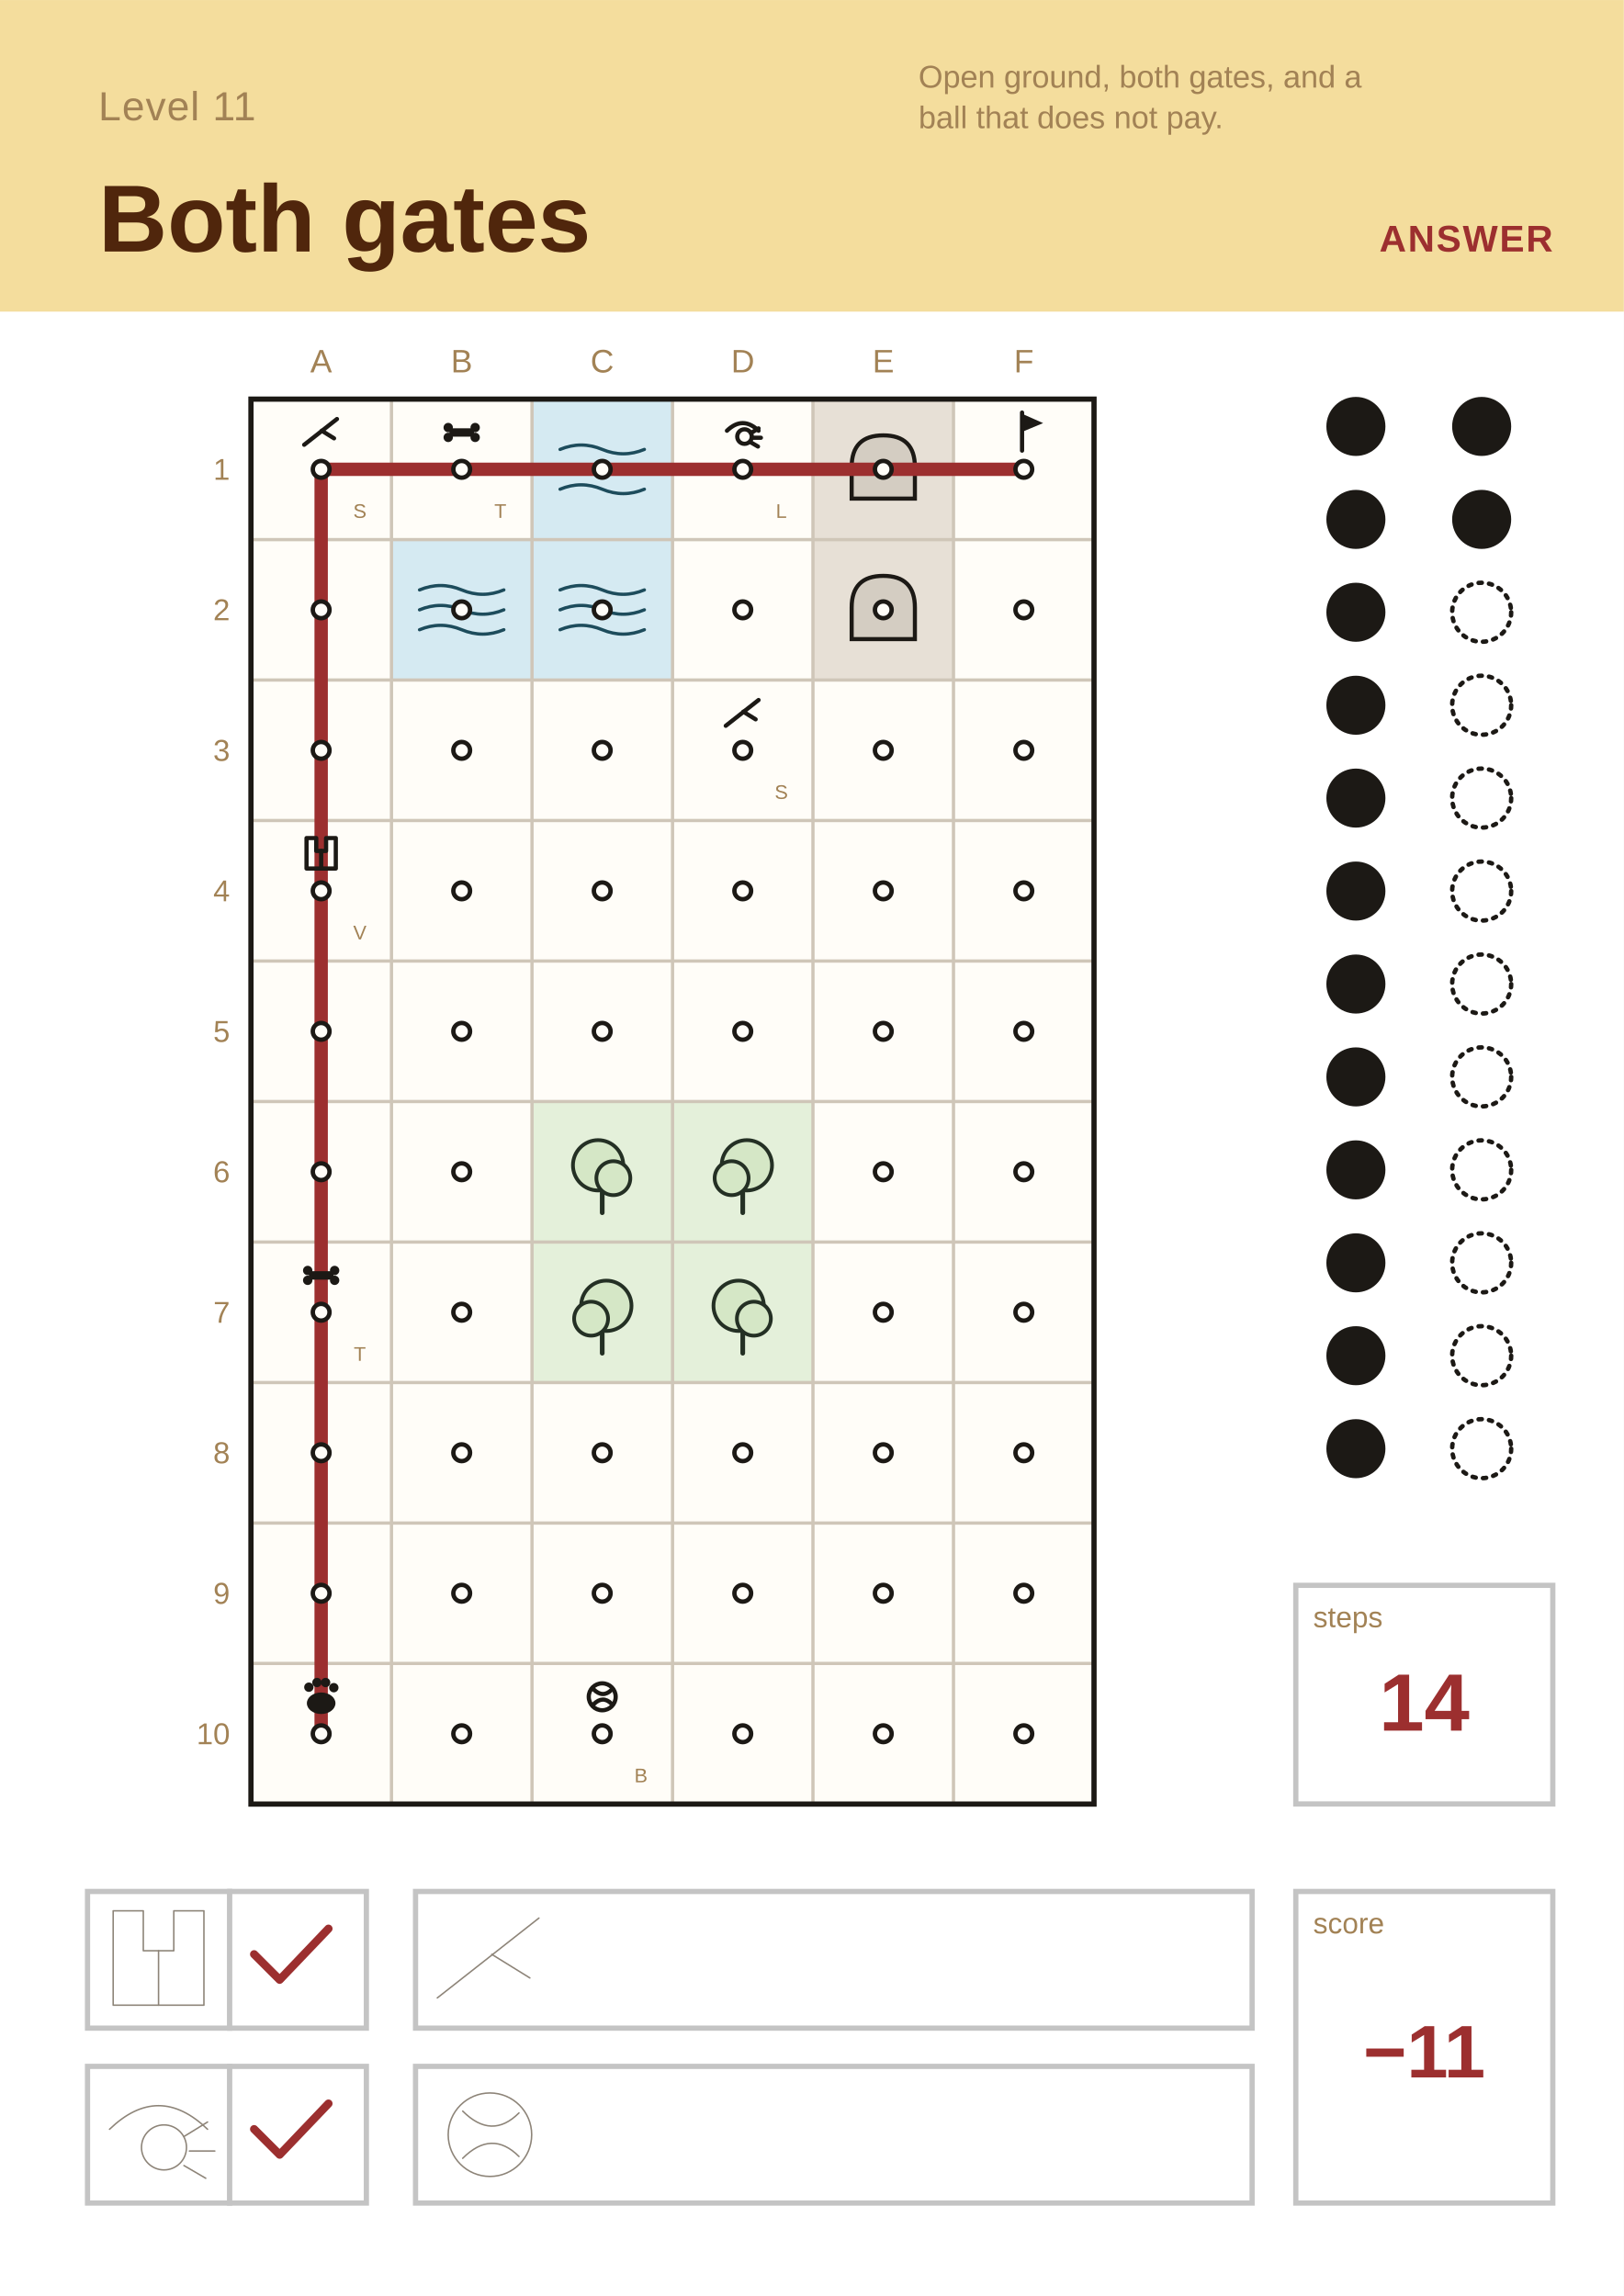
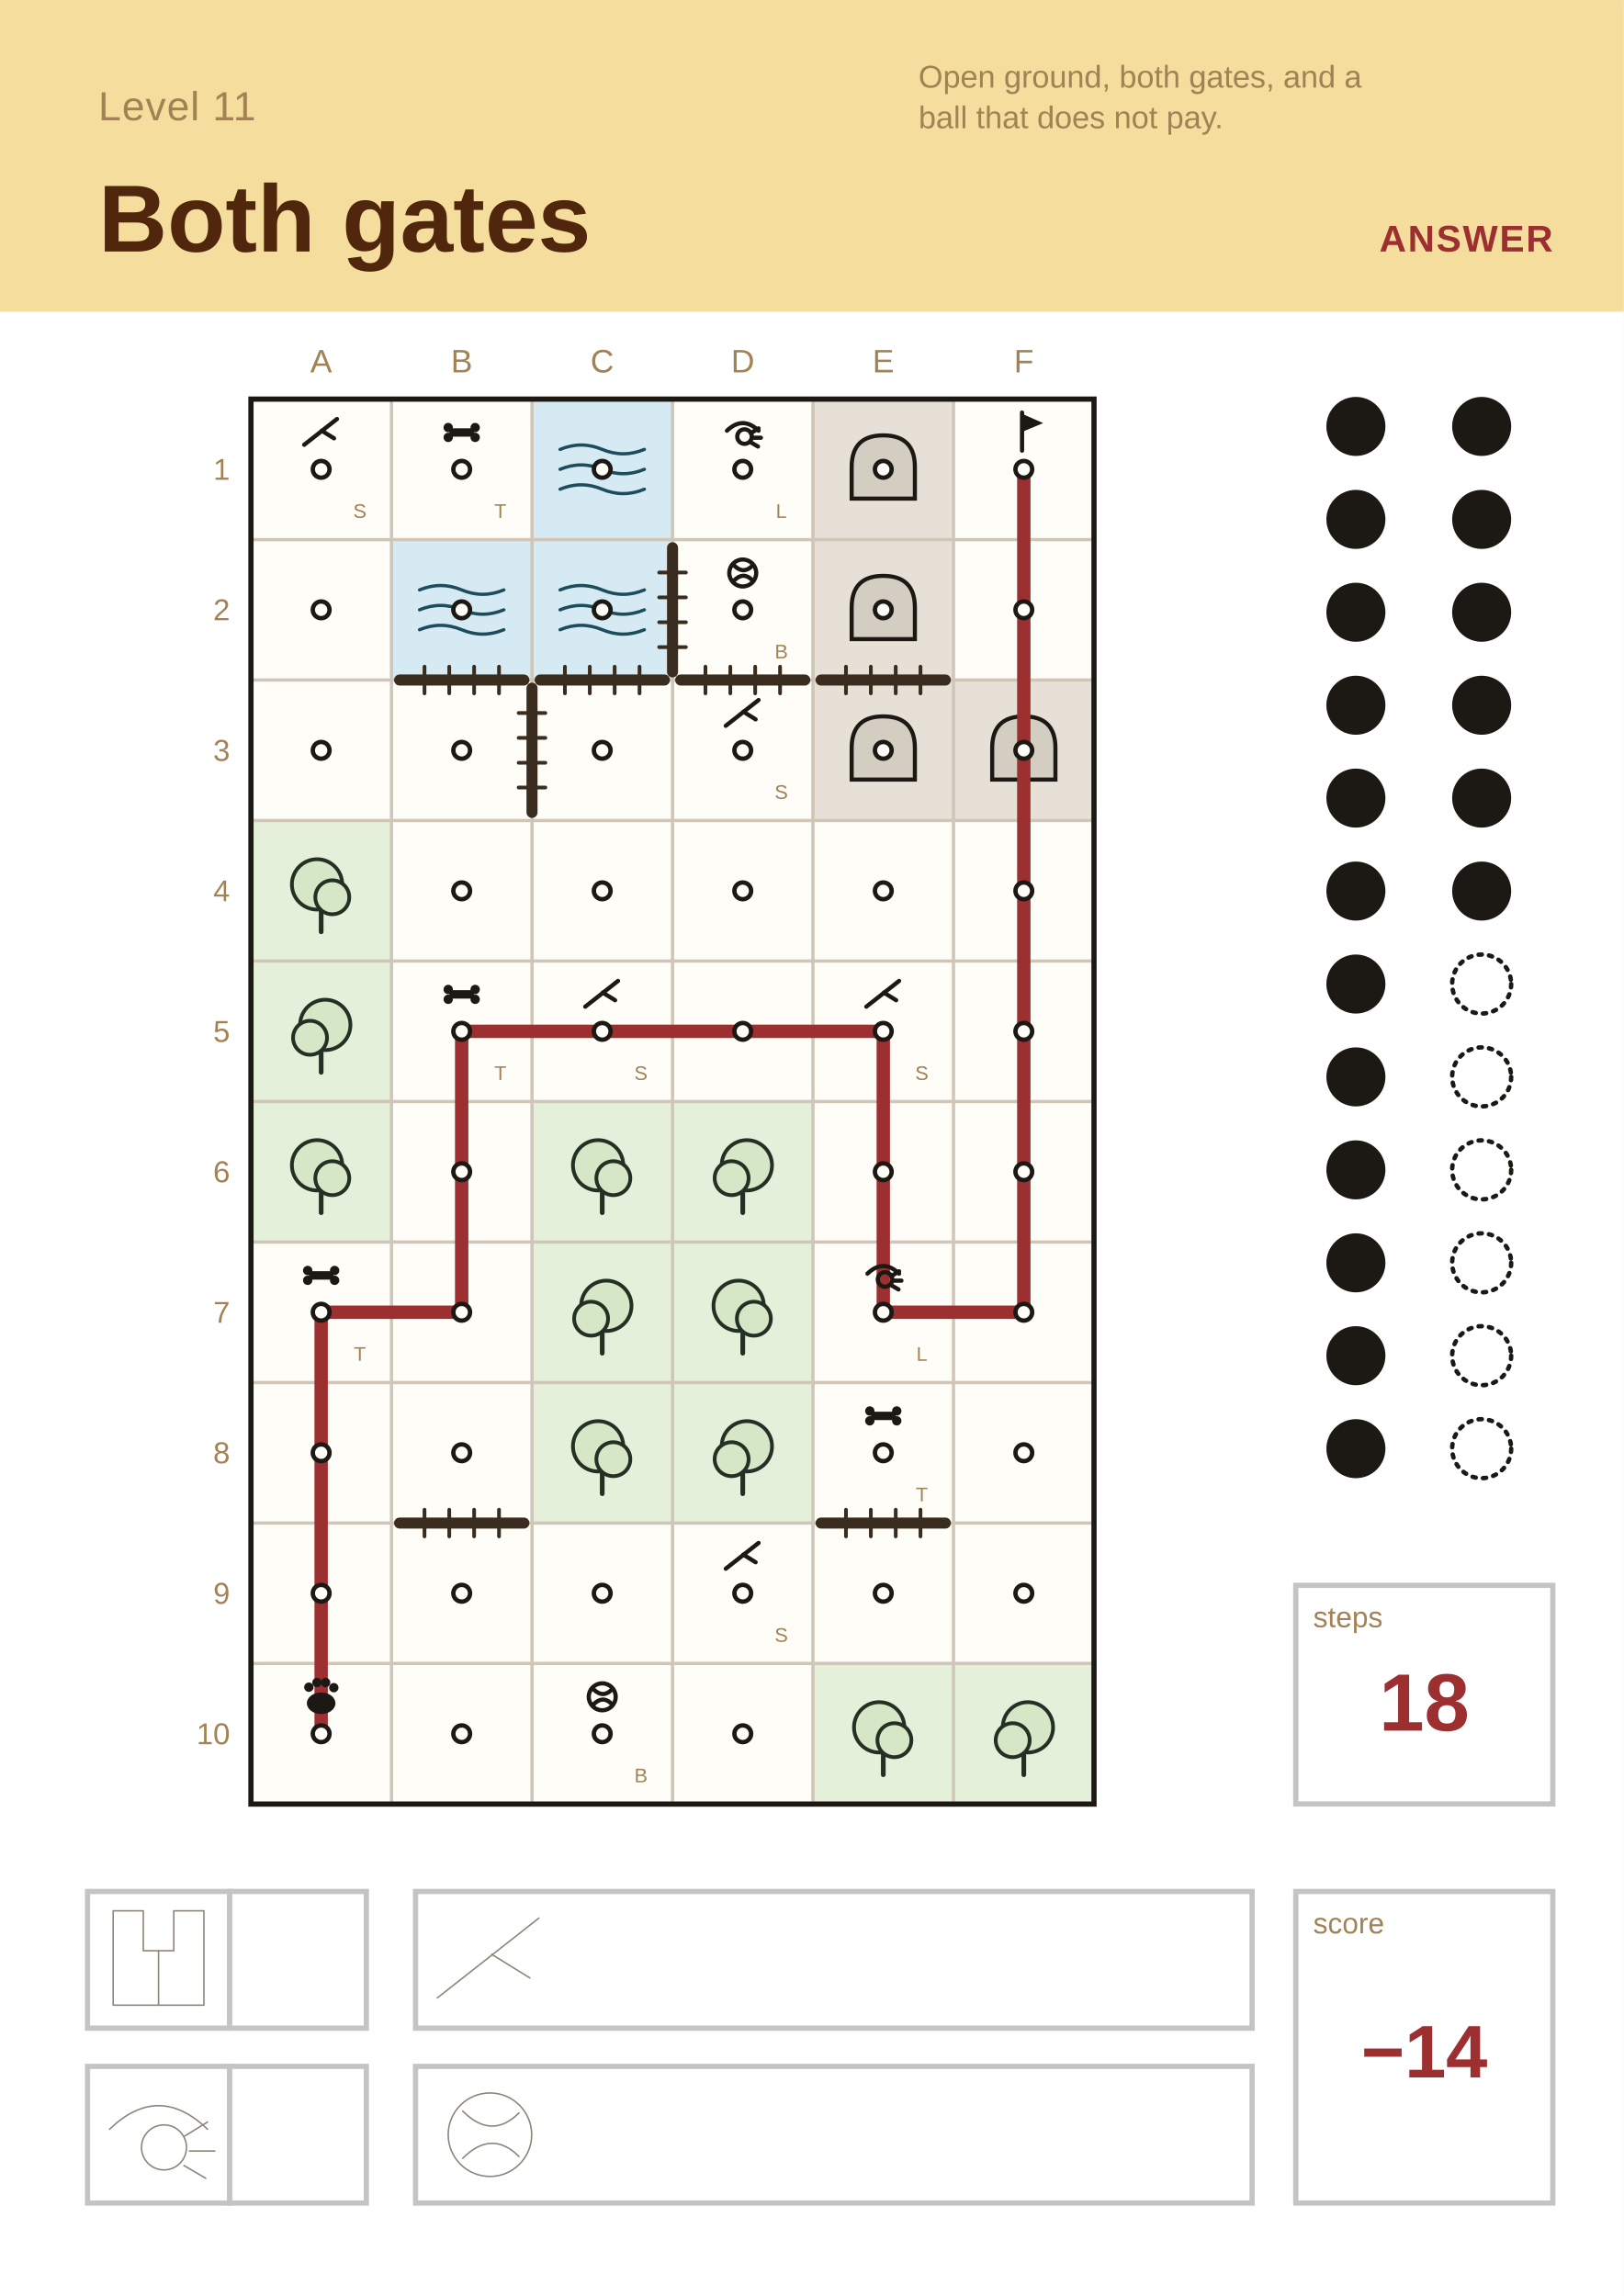
<svg xmlns="http://www.w3.org/2000/svg" width="5.5in" height="7.778in" viewBox="0 0 139.700 197.556">
  <style>
  text { font-family: "Segoe UI", "Helvetica Neue", Arial, sans-serif; }
  .ink { fill: #1c1915; }
  .title { fill: #50260c; }
  .label { fill: #a28255; }
  .paper { fill: #ffffff; }
  .header { fill: #f4dd9d; }
  .open { fill: #fffdf8; }
  .tree { fill: #e4f0da; }
  .canopy { fill: #d5e7c6; stroke: #243024; stroke-width: 0.32; }
  .trunk { stroke: #243024; stroke-width: 0.4; stroke-linecap: round; }
  .water { fill: #d5eaf2; }
  .wave { fill: none; stroke: #1d4c5c; stroke-width: 0.28; stroke-linecap: round; }
  .cave { fill: #e7e0d6; }
  .arch { fill: #d4cdc2; stroke: #1c1915; stroke-width: 0.35; }
  .cliff { stroke: #3a2c1e; stroke-linecap: round; }
  .gridline { fill: none; stroke: #cfc6b8; stroke-width: 0.28; }
  .frame { fill: none; stroke: #1c1915; stroke-width: 0.45; }
  .dot { fill: #fffdf8; stroke: #1c1915; stroke-width: 0.38; }
  .item { fill: none; stroke: #1c1915; stroke-width: 0.36; stroke-linecap: round; stroke-linejoin: round; }
  .item-fill { fill: #1c1915; stroke: none; }
  .answer-line { fill: none; stroke: #9c2f2f; stroke-width: 1.15; stroke-linecap: round; stroke-linejoin: round; }
  .answer-ink { fill: #9c2f2f; }
  .box { fill: #ffffff; stroke: #c4c4c4; stroke-width: 0.45; }
  .tally-tool .item { stroke: #8d8478; stroke-width: 0.48; vector-effect: non-scaling-stroke; }
  .circle { fill: #ffffff; stroke: #1c1915; stroke-width: 0.42; }
  .circle-dash { fill: #ffffff; stroke: #1c1915; stroke-width: 0.38; stroke-dasharray: 0.28 0.62; stroke-linecap: round; }
</style>
  <rect class="paper" x="0" y="0" width="139.700" height="197.556" />
  <g id="header">
    <rect class="header" x="0" y="0" width="139.700" height="26.811" />
    <text class="label" x="8.47" y="10.35" font-size="3.5" letter-spacing="0.08">Level 11</text>
    <text class="label" x="79.02" y="7.53" font-size="2.7">Open ground, both gates, and a</text>
    <text class="label" x="79.02" y="11.03" font-size="2.7">ball that does not pay.</text>
    <text class="title" x="8.47" y="21.64" font-size="8.2" font-weight="700">Both gates</text>
    <text class="answer-ink" x="133.59" y="21.64" font-size="3.2" text-anchor="end" letter-spacing="0.14" font-weight="700">ANSWER</text>
  </g>
  <g id="grid">
    <rect class="open" x="21.59" y="34.34" width="12.09" height="12.09" />
    <rect class="open" x="33.68" y="34.34" width="12.09" height="12.09" />
    <rect class="water" x="45.77" y="34.34" width="12.09" height="12.09" />
    <rect class="open" x="57.86" y="34.34" width="12.09" height="12.09" />
    <rect class="cave" x="69.94" y="34.34" width="12.09" height="12.09" />
    <rect class="open" x="82.03" y="34.34" width="12.09" height="12.09" />
    <rect class="open" x="21.59" y="46.43" width="12.09" height="12.09" />
    <rect class="water" x="33.68" y="46.43" width="12.09" height="12.09" />
    <rect class="water" x="45.77" y="46.43" width="12.09" height="12.09" />
    <rect class="open" x="57.86" y="46.43" width="12.09" height="12.09" />
    <rect class="cave" x="69.94" y="46.43" width="12.09" height="12.09" />
    <rect class="open" x="82.03" y="46.43" width="12.09" height="12.09" />
    <rect class="open" x="21.59" y="58.51" width="12.09" height="12.09" />
    <rect class="open" x="33.68" y="58.51" width="12.09" height="12.09" />
    <rect class="open" x="45.77" y="58.51" width="12.09" height="12.09" />
    <rect class="open" x="57.86" y="58.51" width="12.09" height="12.09" />
-     <rect class="open" x="69.94" y="58.51" width="12.09" height="12.09" />
-     <rect class="open" x="82.03" y="58.51" width="12.09" height="12.09" />
-     <rect class="open" x="21.59" y="70.60" width="12.09" height="12.09" />
+     <rect class="cave" x="69.94" y="58.51" width="12.09" height="12.09" />
+     <rect class="cave" x="82.03" y="58.51" width="12.09" height="12.09" />
+     <rect class="tree" x="21.59" y="70.60" width="12.09" height="12.09" />
    <rect class="open" x="33.68" y="70.60" width="12.09" height="12.09" />
    <rect class="open" x="45.77" y="70.60" width="12.09" height="12.09" />
    <rect class="open" x="57.86" y="70.60" width="12.09" height="12.09" />
    <rect class="open" x="69.94" y="70.60" width="12.09" height="12.09" />
    <rect class="open" x="82.03" y="70.60" width="12.09" height="12.09" />
-     <rect class="open" x="21.59" y="82.69" width="12.09" height="12.09" />
+     <rect class="tree" x="21.59" y="82.69" width="12.09" height="12.09" />
    <rect class="open" x="33.68" y="82.69" width="12.09" height="12.09" />
    <rect class="open" x="45.77" y="82.69" width="12.09" height="12.09" />
    <rect class="open" x="57.86" y="82.69" width="12.09" height="12.09" />
    <rect class="open" x="69.94" y="82.69" width="12.09" height="12.09" />
    <rect class="open" x="82.03" y="82.69" width="12.09" height="12.09" />
-     <rect class="open" x="21.59" y="94.78" width="12.09" height="12.09" />
+     <rect class="tree" x="21.59" y="94.78" width="12.09" height="12.09" />
    <rect class="open" x="33.68" y="94.78" width="12.09" height="12.09" />
    <rect class="tree" x="45.77" y="94.78" width="12.09" height="12.09" />
    <rect class="tree" x="57.86" y="94.78" width="12.09" height="12.09" />
    <rect class="open" x="69.94" y="94.78" width="12.09" height="12.09" />
    <rect class="open" x="82.03" y="94.78" width="12.09" height="12.09" />
    <rect class="open" x="21.59" y="106.87" width="12.09" height="12.09" />
    <rect class="open" x="33.68" y="106.87" width="12.09" height="12.09" />
    <rect class="tree" x="45.77" y="106.87" width="12.09" height="12.09" />
    <rect class="tree" x="57.86" y="106.87" width="12.09" height="12.09" />
    <rect class="open" x="69.94" y="106.87" width="12.09" height="12.09" />
    <rect class="open" x="82.03" y="106.87" width="12.09" height="12.09" />
    <rect class="open" x="21.59" y="118.96" width="12.09" height="12.09" />
    <rect class="open" x="33.68" y="118.96" width="12.09" height="12.09" />
-     <rect class="open" x="45.77" y="118.96" width="12.09" height="12.09" />
-     <rect class="open" x="57.86" y="118.96" width="12.09" height="12.09" />
+     <rect class="tree" x="45.77" y="118.96" width="12.09" height="12.09" />
+     <rect class="tree" x="57.86" y="118.96" width="12.09" height="12.09" />
    <rect class="open" x="69.94" y="118.96" width="12.09" height="12.09" />
    <rect class="open" x="82.03" y="118.96" width="12.09" height="12.09" />
    <rect class="open" x="21.59" y="131.05" width="12.09" height="12.09" />
    <rect class="open" x="33.68" y="131.05" width="12.09" height="12.09" />
    <rect class="open" x="45.77" y="131.05" width="12.09" height="12.09" />
    <rect class="open" x="57.86" y="131.05" width="12.09" height="12.09" />
    <rect class="open" x="69.94" y="131.05" width="12.09" height="12.09" />
    <rect class="open" x="82.03" y="131.05" width="12.09" height="12.09" />
    <rect class="open" x="21.59" y="143.13" width="12.09" height="12.09" />
    <rect class="open" x="33.68" y="143.13" width="12.09" height="12.09" />
    <rect class="open" x="45.77" y="143.13" width="12.09" height="12.09" />
    <rect class="open" x="57.86" y="143.13" width="12.09" height="12.09" />
-     <rect class="open" x="69.94" y="143.13" width="12.09" height="12.09" />
-     <rect class="open" x="82.03" y="143.13" width="12.09" height="12.09" />
+     <rect class="tree" x="69.94" y="143.13" width="12.09" height="12.09" />
+     <rect class="tree" x="82.03" y="143.13" width="12.09" height="12.09" />
    <line class="gridline" x1="21.59" y1="34.34" x2="94.12" y2="34.34" />
    <line class="gridline" x1="21.59" y1="46.43" x2="94.12" y2="46.43" />
    <line class="gridline" x1="21.59" y1="58.51" x2="94.12" y2="58.51" />
    <line class="gridline" x1="21.59" y1="70.60" x2="94.12" y2="70.60" />
    <line class="gridline" x1="21.59" y1="82.69" x2="94.12" y2="82.69" />
    <line class="gridline" x1="21.59" y1="94.78" x2="94.12" y2="94.78" />
    <line class="gridline" x1="21.59" y1="106.87" x2="94.12" y2="106.87" />
    <line class="gridline" x1="21.59" y1="118.96" x2="94.12" y2="118.96" />
    <line class="gridline" x1="21.59" y1="131.05" x2="94.12" y2="131.05" />
    <line class="gridline" x1="21.59" y1="143.13" x2="94.12" y2="143.13" />
    <line class="gridline" x1="21.59" y1="155.22" x2="94.12" y2="155.22" />
    <line class="gridline" x1="21.59" y1="34.34" x2="21.59" y2="155.22" />
    <line class="gridline" x1="33.68" y1="34.34" x2="33.68" y2="155.22" />
    <line class="gridline" x1="45.77" y1="34.34" x2="45.77" y2="155.22" />
    <line class="gridline" x1="57.86" y1="34.34" x2="57.86" y2="155.22" />
    <line class="gridline" x1="69.94" y1="34.34" x2="69.94" y2="155.22" />
    <line class="gridline" x1="82.03" y1="34.34" x2="82.03" y2="155.22" />
    <line class="gridline" x1="94.12" y1="34.34" x2="94.12" y2="155.22" />
    <rect class="frame" x="21.59" y="34.34" width="72.53" height="120.89" />
    <text class="label" x="27.63" y="32.04" font-size="2.8" text-anchor="middle">A</text>
    <text class="label" x="39.72" y="32.04" font-size="2.8" text-anchor="middle">B</text>
    <text class="label" x="51.81" y="32.04" font-size="2.8" text-anchor="middle">C</text>
    <text class="label" x="63.90" y="32.04" font-size="2.8" text-anchor="middle">D</text>
    <text class="label" x="75.99" y="32.04" font-size="2.8" text-anchor="middle">E</text>
    <text class="label" x="88.08" y="32.04" font-size="2.8" text-anchor="middle">F</text>
    <text class="label" x="19.79" y="41.28" font-size="2.6" text-anchor="end">1</text>
    <text class="label" x="19.79" y="53.37" font-size="2.6" text-anchor="end">2</text>
    <text class="label" x="19.79" y="65.46" font-size="2.6" text-anchor="end">3</text>
    <text class="label" x="19.79" y="77.55" font-size="2.6" text-anchor="end">4</text>
    <text class="label" x="19.79" y="89.64" font-size="2.6" text-anchor="end">5</text>
    <text class="label" x="19.79" y="101.72" font-size="2.6" text-anchor="end">6</text>
    <text class="label" x="19.79" y="113.81" font-size="2.6" text-anchor="end">7</text>
    <text class="label" x="19.79" y="125.90" font-size="2.6" text-anchor="end">8</text>
    <text class="label" x="19.79" y="137.99" font-size="2.6" text-anchor="end">9</text>
    <text class="label" x="19.79" y="150.08" font-size="2.6" text-anchor="end">10</text>
  </g>
  <g id="terrain">
    <g id="water-C1" transform="translate(51.81,40.38)">
      <g transform="scale(1.0074)">
        <path class="wave" d="M-3.6,-1.7 Q-1.8,-2.45 0,-1.7 T3.6,-1.7" />
        <path class="wave" d="M-3.6,0.0 Q-1.8,-0.75 0,0.0 T3.6,0.0" />
        <path class="wave" d="M-3.6,1.7 Q-1.8,0.95 0,1.7 T3.6,1.7" />
      </g>
    </g>
    <g id="cave-E1" transform="translate(75.99,40.38)">
      <g transform="scale(1.0074)">
        <path class="arch" d="M-2.7,2.5 L-2.7,-0.2 Q-2.7,-2.9 0,-2.9 Q2.7,-2.9 2.7,-0.2 L2.7,2.5 Z" />
      </g>
    </g>
    <g id="water-B2" transform="translate(39.72,52.47)">
      <g transform="scale(1.0074)">
        <path class="wave" d="M-3.6,-1.7 Q-1.8,-2.45 0,-1.7 T3.6,-1.7" />
        <path class="wave" d="M-3.6,0.0 Q-1.8,-0.75 0,0.0 T3.6,0.0" />
        <path class="wave" d="M-3.6,1.7 Q-1.8,0.95 0,1.7 T3.6,1.7" />
      </g>
    </g>
    <g id="water-C2" transform="translate(51.81,52.47)">
      <g transform="scale(1.0074)">
        <path class="wave" d="M-3.6,-1.7 Q-1.8,-2.45 0,-1.7 T3.6,-1.7" />
        <path class="wave" d="M-3.6,0.0 Q-1.8,-0.75 0,0.0 T3.6,0.0" />
        <path class="wave" d="M-3.6,1.7 Q-1.8,0.95 0,1.7 T3.6,1.7" />
      </g>
    </g>
    <g id="cave-E2" transform="translate(75.99,52.47)">
      <g transform="scale(1.0074)">
        <path class="arch" d="M-2.7,2.5 L-2.7,-0.2 Q-2.7,-2.9 0,-2.9 Q2.7,-2.9 2.7,-0.2 L2.7,2.5 Z" />
      </g>
    </g>
-     <g id="tree-C6" transform="translate(51.81,100.82)">
+     <g id="cave-E3" transform="translate(75.99,64.56)">
+       <g transform="scale(1.0074)">
+         <path class="arch" d="M-2.7,2.5 L-2.7,-0.2 Q-2.7,-2.9 0,-2.9 Q2.7,-2.9 2.7,-0.2 L2.7,2.5 Z" />
+       </g>
+     </g>
+     <g id="cave-F3" transform="translate(88.08,64.56)">
+       <g transform="scale(1.0074)">
+         <path class="arch" d="M-2.7,2.5 L-2.7,-0.2 Q-2.7,-2.9 0,-2.9 Q2.7,-2.9 2.7,-0.2 L2.7,2.5 Z" />
+       </g>
+     </g>
+     <g id="tree-A4" transform="translate(27.63,76.65)">
      <g transform="scale(1.0074)">
        <line class="trunk" x1="0" y1="0.9" x2="0" y2="3.5" />
        <circle class="canopy" cx="-0.35" cy="-0.55" r="2.15" />
        <circle class="canopy" cx="0.95" cy="0.55" r="1.45" />
      </g>
    </g>
-     <g id="tree-D6" transform="translate(63.90,100.82)">
+     <g id="tree-A5" transform="translate(27.63,88.74)">
      <g transform="scale(1.0074)">
        <line class="trunk" x1="0" y1="0.9" x2="0" y2="3.5" />
        <circle class="canopy" cx="0.35" cy="-0.55" r="2.15" />
        <circle class="canopy" cx="-0.95" cy="0.55" r="1.45" />
      </g>
    </g>
-     <g id="tree-C7" transform="translate(51.81,112.91)">
+     <g id="tree-A6" transform="translate(27.63,100.82)">
+       <g transform="scale(1.0074)">
+         <line class="trunk" x1="0" y1="0.9" x2="0" y2="3.5" />
+         <circle class="canopy" cx="-0.35" cy="-0.55" r="2.15" />
+         <circle class="canopy" cx="0.95" cy="0.55" r="1.45" />
+       </g>
+     </g>
+     <g id="tree-C6" transform="translate(51.81,100.82)">
+       <g transform="scale(1.0074)">
+         <line class="trunk" x1="0" y1="0.9" x2="0" y2="3.5" />
+         <circle class="canopy" cx="-0.35" cy="-0.55" r="2.15" />
+         <circle class="canopy" cx="0.95" cy="0.55" r="1.45" />
+       </g>
+     </g>
+     <g id="tree-D6" transform="translate(63.90,100.82)">
      <g transform="scale(1.0074)">
        <line class="trunk" x1="0" y1="0.9" x2="0" y2="3.5" />
        <circle class="canopy" cx="0.35" cy="-0.55" r="2.15" />
        <circle class="canopy" cx="-0.95" cy="0.55" r="1.45" />
      </g>
    </g>
+     <g id="tree-C7" transform="translate(51.81,112.91)">
+       <g transform="scale(1.0074)">
+         <line class="trunk" x1="0" y1="0.9" x2="0" y2="3.5" />
+         <circle class="canopy" cx="0.35" cy="-0.55" r="2.15" />
+         <circle class="canopy" cx="-0.95" cy="0.55" r="1.45" />
+       </g>
+     </g>
    <g id="tree-D7" transform="translate(63.90,112.91)">
      <g transform="scale(1.0074)">
        <line class="trunk" x1="0" y1="0.9" x2="0" y2="3.5" />
        <circle class="canopy" cx="-0.35" cy="-0.55" r="2.15" />
        <circle class="canopy" cx="0.95" cy="0.55" r="1.45" />
      </g>
    </g>
+     <g id="tree-C8" transform="translate(51.81,125.00)">
+       <g transform="scale(1.0074)">
+         <line class="trunk" x1="0" y1="0.9" x2="0" y2="3.5" />
+         <circle class="canopy" cx="-0.35" cy="-0.55" r="2.15" />
+         <circle class="canopy" cx="0.95" cy="0.55" r="1.45" />
+       </g>
+     </g>
+     <g id="tree-D8" transform="translate(63.90,125.00)">
+       <g transform="scale(1.0074)">
+         <line class="trunk" x1="0" y1="0.9" x2="0" y2="3.5" />
+         <circle class="canopy" cx="0.35" cy="-0.55" r="2.15" />
+         <circle class="canopy" cx="-0.95" cy="0.55" r="1.45" />
+       </g>
+     </g>
+     <g id="tree-E10" transform="translate(75.99,149.18)">
+       <g transform="scale(1.0074)">
+         <line class="trunk" x1="0" y1="0.9" x2="0" y2="3.5" />
+         <circle class="canopy" cx="-0.35" cy="-0.55" r="2.15" />
+         <circle class="canopy" cx="0.95" cy="0.55" r="1.45" />
+       </g>
+     </g>
+     <g id="tree-F10" transform="translate(88.08,149.18)">
+       <g transform="scale(1.0074)">
+         <line class="trunk" x1="0" y1="0.9" x2="0" y2="3.5" />
+         <circle class="canopy" cx="0.35" cy="-0.55" r="2.15" />
+         <circle class="canopy" cx="-0.95" cy="0.55" r="1.45" />
+       </g>
+     </g>
+     <g id="cliff-B2-B3">
+       <line class="cliff" x1="34.38" y1="58.51" x2="45.07" y2="58.51" stroke-width="0.95" />
+       <line class="cliff" x1="36.52" y1="57.36" x2="36.52" y2="59.66" stroke-width="0.32" />
+       <line class="cliff" x1="38.65" y1="57.36" x2="38.65" y2="59.66" stroke-width="0.32" />
+       <line class="cliff" x1="40.79" y1="57.36" x2="40.79" y2="59.66" stroke-width="0.32" />
+       <line class="cliff" x1="42.93" y1="57.36" x2="42.93" y2="59.66" stroke-width="0.32" />
+     </g>
+     <g id="cliff-C2-D2">
+       <line class="cliff" x1="57.86" y1="47.13" x2="57.86" y2="57.81" stroke-width="0.95" />
+       <line class="cliff" x1="56.71" y1="49.26" x2="59.01" y2="49.26" stroke-width="0.32" />
+       <line class="cliff" x1="56.71" y1="51.40" x2="59.01" y2="51.40" stroke-width="0.32" />
+       <line class="cliff" x1="56.71" y1="53.54" x2="59.01" y2="53.54" stroke-width="0.32" />
+       <line class="cliff" x1="56.71" y1="55.68" x2="59.01" y2="55.68" stroke-width="0.32" />
+     </g>
+     <g id="cliff-E2-E3">
+       <line class="cliff" x1="70.64" y1="58.51" x2="81.33" y2="58.51" stroke-width="0.95" />
+       <line class="cliff" x1="72.78" y1="57.36" x2="72.78" y2="59.66" stroke-width="0.32" />
+       <line class="cliff" x1="74.92" y1="57.36" x2="74.92" y2="59.66" stroke-width="0.32" />
+       <line class="cliff" x1="77.06" y1="57.36" x2="77.06" y2="59.66" stroke-width="0.32" />
+       <line class="cliff" x1="79.19" y1="57.36" x2="79.19" y2="59.66" stroke-width="0.32" />
+     </g>
+     <g id="cliff-D2-D3">
+       <line class="cliff" x1="58.56" y1="58.51" x2="69.24" y2="58.51" stroke-width="0.95" />
+       <line class="cliff" x1="60.69" y1="57.36" x2="60.69" y2="59.66" stroke-width="0.32" />
+       <line class="cliff" x1="62.83" y1="57.36" x2="62.83" y2="59.66" stroke-width="0.32" />
+       <line class="cliff" x1="64.97" y1="57.36" x2="64.97" y2="59.66" stroke-width="0.32" />
+       <line class="cliff" x1="67.11" y1="57.36" x2="67.11" y2="59.66" stroke-width="0.32" />
+     </g>
+     <g id="cliff-B3-C3">
+       <line class="cliff" x1="45.77" y1="59.21" x2="45.77" y2="69.90" stroke-width="0.95" />
+       <line class="cliff" x1="44.62" y1="61.35" x2="46.92" y2="61.35" stroke-width="0.32" />
+       <line class="cliff" x1="44.62" y1="63.49" x2="46.92" y2="63.49" stroke-width="0.32" />
+       <line class="cliff" x1="44.62" y1="65.63" x2="46.92" y2="65.63" stroke-width="0.32" />
+       <line class="cliff" x1="44.62" y1="67.76" x2="46.92" y2="67.76" stroke-width="0.32" />
+     </g>
+     <g id="cliff-C2-C3">
+       <line class="cliff" x1="46.47" y1="58.51" x2="57.16" y2="58.51" stroke-width="0.95" />
+       <line class="cliff" x1="48.60" y1="57.36" x2="48.60" y2="59.66" stroke-width="0.32" />
+       <line class="cliff" x1="50.74" y1="57.36" x2="50.74" y2="59.66" stroke-width="0.32" />
+       <line class="cliff" x1="52.88" y1="57.36" x2="52.88" y2="59.66" stroke-width="0.32" />
+       <line class="cliff" x1="55.02" y1="57.36" x2="55.02" y2="59.66" stroke-width="0.32" />
+     </g>
+     <g id="cliff-B8-B9">
+       <line class="cliff" x1="34.38" y1="131.05" x2="45.07" y2="131.05" stroke-width="0.95" />
+       <line class="cliff" x1="36.52" y1="129.90" x2="36.52" y2="132.20" stroke-width="0.32" />
+       <line class="cliff" x1="38.65" y1="129.90" x2="38.65" y2="132.20" stroke-width="0.32" />
+       <line class="cliff" x1="40.79" y1="129.90" x2="40.79" y2="132.20" stroke-width="0.32" />
+       <line class="cliff" x1="42.93" y1="129.90" x2="42.93" y2="132.20" stroke-width="0.32" />
+     </g>
+     <g id="cliff-E8-E9">
+       <line class="cliff" x1="70.64" y1="131.05" x2="81.33" y2="131.05" stroke-width="0.95" />
+       <line class="cliff" x1="72.78" y1="129.90" x2="72.78" y2="132.20" stroke-width="0.32" />
+       <line class="cliff" x1="74.92" y1="129.90" x2="74.92" y2="132.20" stroke-width="0.32" />
+       <line class="cliff" x1="77.06" y1="129.90" x2="77.06" y2="132.20" stroke-width="0.32" />
+       <line class="cliff" x1="79.19" y1="129.90" x2="79.19" y2="132.20" stroke-width="0.32" />
+     </g>
  </g>
  <g id="answer">
-     <polyline class="answer-line" points="27.63,149.18 27.63,137.09 27.63,125.00 27.63,112.91 27.63,100.82 27.63,88.74 27.63,76.65 27.63,64.56 27.63,52.47 27.63,40.38 39.72,40.38 51.81,40.38 63.90,40.38 75.99,40.38 88.08,40.38" />
+     <polyline class="answer-line" points="27.63,149.18 27.63,137.09 27.63,125.00 27.63,112.91 39.72,112.91 39.72,100.82 39.72,88.74 51.81,88.74 63.90,88.74 75.99,88.74 75.99,100.82 75.99,112.91 88.08,112.91 88.08,100.82 88.08,88.74 88.08,76.65 88.08,64.56 88.08,52.47 88.08,40.38" />
  </g>
  <g id="dots">
    <circle class="dot" cx="27.63" cy="40.38" r="0.72" />
    <circle class="dot" cx="39.72" cy="40.38" r="0.72" />
    <circle class="dot" cx="51.81" cy="40.38" r="0.72" />
    <circle class="dot" cx="63.90" cy="40.38" r="0.72" />
    <circle class="dot" cx="75.99" cy="40.38" r="0.72" />
    <circle class="dot" cx="88.08" cy="40.38" r="0.72" />
    <circle class="dot" cx="27.63" cy="52.47" r="0.72" />
    <circle class="dot" cx="39.72" cy="52.47" r="0.72" />
    <circle class="dot" cx="51.81" cy="52.47" r="0.72" />
    <circle class="dot" cx="63.90" cy="52.47" r="0.72" />
    <circle class="dot" cx="75.99" cy="52.47" r="0.72" />
    <circle class="dot" cx="88.08" cy="52.47" r="0.72" />
    <circle class="dot" cx="27.63" cy="64.56" r="0.72" />
    <circle class="dot" cx="39.72" cy="64.56" r="0.72" />
    <circle class="dot" cx="51.81" cy="64.56" r="0.72" />
    <circle class="dot" cx="63.90" cy="64.56" r="0.72" />
    <circle class="dot" cx="75.99" cy="64.56" r="0.72" />
    <circle class="dot" cx="88.08" cy="64.56" r="0.72" />
-     <circle class="dot" cx="27.63" cy="76.65" r="0.72" />
    <circle class="dot" cx="39.72" cy="76.65" r="0.72" />
    <circle class="dot" cx="51.81" cy="76.65" r="0.72" />
    <circle class="dot" cx="63.90" cy="76.65" r="0.72" />
    <circle class="dot" cx="75.99" cy="76.65" r="0.72" />
    <circle class="dot" cx="88.08" cy="76.65" r="0.72" />
-     <circle class="dot" cx="27.63" cy="88.74" r="0.72" />
    <circle class="dot" cx="39.72" cy="88.74" r="0.72" />
    <circle class="dot" cx="51.81" cy="88.74" r="0.72" />
    <circle class="dot" cx="63.90" cy="88.74" r="0.72" />
    <circle class="dot" cx="75.99" cy="88.74" r="0.72" />
    <circle class="dot" cx="88.08" cy="88.74" r="0.72" />
-     <circle class="dot" cx="27.63" cy="100.82" r="0.72" />
    <circle class="dot" cx="39.72" cy="100.82" r="0.72" />
    <circle class="dot" cx="75.99" cy="100.82" r="0.72" />
    <circle class="dot" cx="88.08" cy="100.82" r="0.72" />
    <circle class="dot" cx="27.63" cy="112.91" r="0.72" />
    <circle class="dot" cx="39.72" cy="112.91" r="0.72" />
    <circle class="dot" cx="75.99" cy="112.91" r="0.72" />
    <circle class="dot" cx="88.08" cy="112.91" r="0.72" />
    <circle class="dot" cx="27.63" cy="125.00" r="0.72" />
    <circle class="dot" cx="39.72" cy="125.00" r="0.72" />
-     <circle class="dot" cx="51.81" cy="125.00" r="0.72" />
-     <circle class="dot" cx="63.90" cy="125.00" r="0.72" />
    <circle class="dot" cx="75.99" cy="125.00" r="0.72" />
    <circle class="dot" cx="88.08" cy="125.00" r="0.72" />
    <circle class="dot" cx="27.63" cy="137.09" r="0.72" />
    <circle class="dot" cx="39.72" cy="137.09" r="0.72" />
    <circle class="dot" cx="51.81" cy="137.09" r="0.72" />
    <circle class="dot" cx="63.90" cy="137.09" r="0.72" />
    <circle class="dot" cx="75.99" cy="137.09" r="0.72" />
    <circle class="dot" cx="88.08" cy="137.09" r="0.72" />
    <circle class="dot" cx="27.63" cy="149.18" r="0.72" />
    <circle class="dot" cx="39.72" cy="149.18" r="0.72" />
    <circle class="dot" cx="51.81" cy="149.18" r="0.72" />
    <circle class="dot" cx="63.90" cy="149.18" r="0.72" />
-     <circle class="dot" cx="75.99" cy="149.18" r="0.72" />
-     <circle class="dot" cx="88.08" cy="149.18" r="0.72" />
  </g>
  <g id="items">
    <g id="treat-A7" transform="translate(27.63,109.74)">
      <g transform="scale(1.0074)">
        <rect class="item-fill" x="-1.05" y="-0.36" width="2.1" height="0.72" rx="0.3" />
        <circle class="item-fill" cx="-1.15" cy="-0.42" r="0.4" />
        <circle class="item-fill" cx="-1.15" cy="0.42" r="0.4" />
        <circle class="item-fill" cx="1.15" cy="-0.42" r="0.4" />
        <circle class="item-fill" cx="1.15" cy="0.42" r="0.4" />
      </g>
    </g>
    <text class="label" x="30.96" y="117.09" font-size="1.7" text-anchor="middle">T</text>
    <g id="treat-B1" transform="translate(39.72,37.21)">
      <g transform="scale(1.0074)">
        <rect class="item-fill" x="-1.05" y="-0.36" width="2.1" height="0.72" rx="0.3" />
        <circle class="item-fill" cx="-1.15" cy="-0.42" r="0.4" />
        <circle class="item-fill" cx="-1.15" cy="0.42" r="0.4" />
        <circle class="item-fill" cx="1.15" cy="-0.42" r="0.4" />
        <circle class="item-fill" cx="1.15" cy="0.42" r="0.4" />
      </g>
    </g>
    <text class="label" x="43.05" y="44.56" font-size="1.7" text-anchor="middle">T</text>
-     <g id="vest-A4" transform="translate(27.63,73.47)">
-       <g transform="scale(1.0074)">
-         <path class="item" d="M-1.25,-1.35 L-1.25,1.25 L1.25,1.25 L1.25,-1.35 L0.42,-1.35 L0.42,-0.25 L-0.42,-0.25 L-0.42,-1.35 Z" />
-         <line class="item" x1="0" y1="-0.25" x2="0" y2="1.25" />
-       </g>
-     </g>
-     <text class="label" x="30.96" y="80.83" font-size="1.7" text-anchor="middle">V</text>
    <g id="stick-A1" transform="translate(27.63,37.21)">
      <g transform="scale(1.0074)">
        <line class="item" x1="-1.45" y1="1.05" x2="1.35" y2="-1.15" />
        <line class="item" x1="0.05" y1="-0.15" x2="1.1" y2="0.5" />
      </g>
    </g>
    <text class="label" x="30.96" y="44.56" font-size="1.7" text-anchor="middle">S</text>
    <g id="stick-D3" transform="translate(63.90,61.39)">
      <g transform="scale(1.0074)">
        <line class="item" x1="-1.45" y1="1.05" x2="1.35" y2="-1.15" />
        <line class="item" x1="0.05" y1="-0.15" x2="1.1" y2="0.5" />
      </g>
    </g>
    <text class="label" x="67.22" y="68.74" font-size="1.7" text-anchor="middle">S</text>
    <g id="lamp-D1" transform="translate(63.90,37.21)">
      <g transform="scale(1.0074)">
        <path class="item" d="M-1.35,-0.15 Q0,-1.45 1.35,-0.15" />
        <circle class="item" cx="0.15" cy="0.35" r="0.62" />
        <line class="item" x1="0.7" y1="0.05" x2="1.35" y2="-0.35" />
        <line class="item" x1="0.85" y1="0.45" x2="1.55" y2="0.45" />
        <line class="item" x1="0.7" y1="0.85" x2="1.3" y2="1.2" />
      </g>
    </g>
    <text class="label" x="67.22" y="44.56" font-size="1.7" text-anchor="middle">L</text>
    <g id="ball-C10" transform="translate(51.81,146.00)">
      <g transform="scale(1.0074)">
        <circle class="item" cx="0" cy="0" r="1.15" />
        <path class="item" d="M-0.75,-0.65 Q0.05,0.15 0.8,-0.6" />
        <path class="item" d="M-0.75,0.65 Q0.05,-0.15 0.8,0.6" />
      </g>
    </g>
    <text class="label" x="55.14" y="153.36" font-size="1.7" text-anchor="middle">B</text>
+     <g id="treat-E8" transform="translate(75.99,121.83)">
+       <g transform="scale(1.0074)">
+         <rect class="item-fill" x="-1.05" y="-0.36" width="2.1" height="0.72" rx="0.3" />
+         <circle class="item-fill" cx="-1.15" cy="-0.42" r="0.4" />
+         <circle class="item-fill" cx="-1.15" cy="0.42" r="0.4" />
+         <circle class="item-fill" cx="1.15" cy="-0.42" r="0.4" />
+         <circle class="item-fill" cx="1.15" cy="0.42" r="0.4" />
+       </g>
+     </g>
+     <text class="label" x="79.31" y="129.18" font-size="1.7" text-anchor="middle">T</text>
+     <g id="stick-D9" transform="translate(63.90,133.92)">
+       <g transform="scale(1.0074)">
+         <line class="item" x1="-1.45" y1="1.05" x2="1.35" y2="-1.15" />
+         <line class="item" x1="0.05" y1="-0.15" x2="1.1" y2="0.5" />
+       </g>
+     </g>
+     <text class="label" x="67.22" y="141.27" font-size="1.7" text-anchor="middle">S</text>
+     <g id="stick-C5" transform="translate(51.81,85.56)">
+       <g transform="scale(1.0074)">
+         <line class="item" x1="-1.45" y1="1.05" x2="1.35" y2="-1.15" />
+         <line class="item" x1="0.05" y1="-0.15" x2="1.1" y2="0.5" />
+       </g>
+     </g>
+     <text class="label" x="55.14" y="92.92" font-size="1.7" text-anchor="middle">S</text>
+     <g id="stick-E5" transform="translate(75.99,85.56)">
+       <g transform="scale(1.0074)">
+         <line class="item" x1="-1.45" y1="1.05" x2="1.35" y2="-1.15" />
+         <line class="item" x1="0.05" y1="-0.15" x2="1.1" y2="0.5" />
+       </g>
+     </g>
+     <text class="label" x="79.31" y="92.92" font-size="1.7" text-anchor="middle">S</text>
+     <g id="lamp-E7" transform="translate(75.99,109.74)">
+       <g transform="scale(1.0074)">
+         <path class="item" d="M-1.35,-0.15 Q0,-1.45 1.35,-0.15" />
+         <circle class="item" cx="0.15" cy="0.35" r="0.62" />
+         <line class="item" x1="0.7" y1="0.05" x2="1.35" y2="-0.35" />
+         <line class="item" x1="0.85" y1="0.45" x2="1.55" y2="0.45" />
+         <line class="item" x1="0.7" y1="0.85" x2="1.3" y2="1.2" />
+       </g>
+     </g>
+     <text class="label" x="79.31" y="117.09" font-size="1.7" text-anchor="middle">L</text>
+     <g id="ball-D2" transform="translate(63.90,49.30)">
+       <g transform="scale(1.0074)">
+         <circle class="item" cx="0" cy="0" r="1.15" />
+         <path class="item" d="M-0.75,-0.65 Q0.05,0.15 0.8,-0.6" />
+         <path class="item" d="M-0.75,0.65 Q0.05,-0.15 0.8,0.6" />
+       </g>
+     </g>
+     <text class="label" x="67.22" y="56.65" font-size="1.7" text-anchor="middle">B</text>
+     <g id="treat-B5" transform="translate(39.72,85.56)">
+       <g transform="scale(1.0074)">
+         <rect class="item-fill" x="-1.05" y="-0.36" width="2.1" height="0.72" rx="0.3" />
+         <circle class="item-fill" cx="-1.15" cy="-0.42" r="0.4" />
+         <circle class="item-fill" cx="-1.15" cy="0.42" r="0.4" />
+         <circle class="item-fill" cx="1.15" cy="-0.42" r="0.4" />
+         <circle class="item-fill" cx="1.15" cy="0.42" r="0.4" />
+       </g>
+     </g>
+     <text class="label" x="43.05" y="92.92" font-size="1.7" text-anchor="middle">T</text>
    <g id="abby" transform="translate(27.63,146.00)">
      <g transform="scale(1.0074)">
        <ellipse class="item-fill" cx="0" cy="0.55" rx="1.22" ry="0.92" />
        <circle class="item-fill" cx="-1.05" cy="-0.82" r="0.4" />
        <circle class="item-fill" cx="-0.36" cy="-1.22" r="0.4" />
        <circle class="item-fill" cx="0.38" cy="-1.22" r="0.4" />
        <circle class="item-fill" cx="1.08" cy="-0.78" r="0.4" />
      </g>
    </g>
    <g id="flag" transform="translate(88.08,37.21)">
      <g transform="scale(1.0074)">
        <line class="item" x1="-0.15" y1="-1.7" x2="-0.15" y2="1.55" />
        <path class="item-fill" d="M-0.15,-1.6 L1.65,-0.8 L-0.15,-0.05 Z" />
      </g>
    </g>
  </g>
  <g id="steps">
    <circle fill="#1c1915" cx="116.65" cy="36.69" r="2.54" />
    <circle fill="#1c1915" cx="127.47" cy="36.69" r="2.54" />
    <circle fill="#1c1915" cx="116.65" cy="44.69" r="2.54" />
    <circle fill="#1c1915" cx="127.47" cy="44.69" r="2.54" />
    <circle fill="#1c1915" cx="116.65" cy="52.68" r="2.54" />
-     <circle class="circle-dash" cx="127.47" cy="52.68" r="2.54" />
+     <circle fill="#1c1915" cx="127.47" cy="52.68" r="2.54" />
    <circle fill="#1c1915" cx="116.65" cy="60.68" r="2.54" />
-     <circle class="circle-dash" cx="127.47" cy="60.68" r="2.54" />
+     <circle fill="#1c1915" cx="127.47" cy="60.68" r="2.54" />
    <circle fill="#1c1915" cx="116.65" cy="68.67" r="2.54" />
-     <circle class="circle-dash" cx="127.47" cy="68.67" r="2.54" />
+     <circle fill="#1c1915" cx="127.47" cy="68.67" r="2.54" />
    <circle fill="#1c1915" cx="116.65" cy="76.67" r="2.54" />
-     <circle class="circle-dash" cx="127.47" cy="76.67" r="2.54" />
+     <circle fill="#1c1915" cx="127.47" cy="76.67" r="2.54" />
    <circle fill="#1c1915" cx="116.65" cy="84.67" r="2.54" />
    <circle class="circle-dash" cx="127.47" cy="84.67" r="2.54" />
    <circle fill="#1c1915" cx="116.65" cy="92.66" r="2.54" />
    <circle class="circle-dash" cx="127.47" cy="92.66" r="2.54" />
    <circle fill="#1c1915" cx="116.65" cy="100.66" r="2.54" />
    <circle class="circle-dash" cx="127.47" cy="100.66" r="2.54" />
    <circle fill="#1c1915" cx="116.65" cy="108.66" r="2.54" />
    <circle class="circle-dash" cx="127.47" cy="108.66" r="2.54" />
    <circle fill="#1c1915" cx="116.65" cy="116.65" r="2.54" />
    <circle class="circle-dash" cx="127.47" cy="116.65" r="2.54" />
    <circle fill="#1c1915" cx="116.65" cy="124.65" r="2.54" />
    <circle class="circle-dash" cx="127.47" cy="124.65" r="2.54" />
    <rect class="box" x="111.48" y="136.41" width="22.11" height="18.81" />
    <text class="label" x="112.98" y="140.01" font-size="2.5">steps</text>
-     <text class="answer-ink" x="122.53" y="148.91" font-size="7" text-anchor="middle" font-weight="700">14</text>
+     <text class="answer-ink" x="122.53" y="148.91" font-size="7" text-anchor="middle" font-weight="700">18</text>
  </g>
  <g id="tally">
    <rect class="box" x="7.53" y="162.75" width="12.23" height="11.76" />
    <rect class="box" x="19.76" y="162.75" width="11.76" height="11.76" />
    <rect class="box" x="35.75" y="162.75" width="71.97" height="11.76" />
    <g class="tally-tool" transform="translate(13.64,168.63) scale(3.123)">
      <path class="item" d="M-1.25,-1.35 L-1.25,1.25 L1.25,1.25 L1.25,-1.35 L0.42,-1.35 L0.42,-0.25 L-0.42,-0.25 L-0.42,-1.35 Z" />
      <line class="item" x1="0" y1="-0.25" x2="0" y2="1.25" />
    </g>
-     <polyline fill="none" stroke="#9c2f2f" stroke-width="0.7" stroke-linecap="round" stroke-linejoin="round" points="21.86,168.15 24.06,170.35 28.26,165.95" />
    <g class="tally-tool" transform="translate(42.15,168.63) scale(3.123)">
      <line class="item" x1="-1.45" y1="1.05" x2="1.35" y2="-1.15" />
      <line class="item" x1="0.05" y1="-0.15" x2="1.1" y2="0.5" />
    </g>
    <rect class="box" x="7.53" y="177.80" width="12.23" height="11.76" />
    <rect class="box" x="19.76" y="177.80" width="11.76" height="11.76" />
    <rect class="box" x="35.75" y="177.80" width="71.97" height="11.76" />
    <g class="tally-tool" transform="translate(13.64,183.68) scale(3.123)">
      <path class="item" d="M-1.35,-0.15 Q0,-1.45 1.35,-0.15" />
      <circle class="item" cx="0.15" cy="0.35" r="0.62" />
      <line class="item" x1="0.7" y1="0.05" x2="1.35" y2="-0.35" />
      <line class="item" x1="0.85" y1="0.45" x2="1.55" y2="0.45" />
      <line class="item" x1="0.7" y1="0.85" x2="1.3" y2="1.2" />
    </g>
-     <polyline fill="none" stroke="#9c2f2f" stroke-width="0.7" stroke-linecap="round" stroke-linejoin="round" points="21.86,183.20 24.06,185.40 28.26,181.00" />
    <g class="tally-tool" transform="translate(42.15,183.68) scale(3.123)">
      <circle class="item" cx="0" cy="0" r="1.15" />
      <path class="item" d="M-0.75,-0.65 Q0.05,0.15 0.8,-0.6" />
      <path class="item" d="M-0.75,0.65 Q0.05,-0.15 0.8,0.6" />
    </g>
    <rect class="box" x="111.48" y="162.75" width="22.11" height="26.81" />
    <text class="label" x="112.98" y="166.35" font-size="2.5">score</text>
-     <text class="answer-ink" x="122.53" y="178.75" font-size="6.4" text-anchor="middle" font-weight="700">−11</text>
+     <text class="answer-ink" x="122.53" y="178.75" font-size="6.4" text-anchor="middle" font-weight="700">−14</text>
  </g>
</svg>
